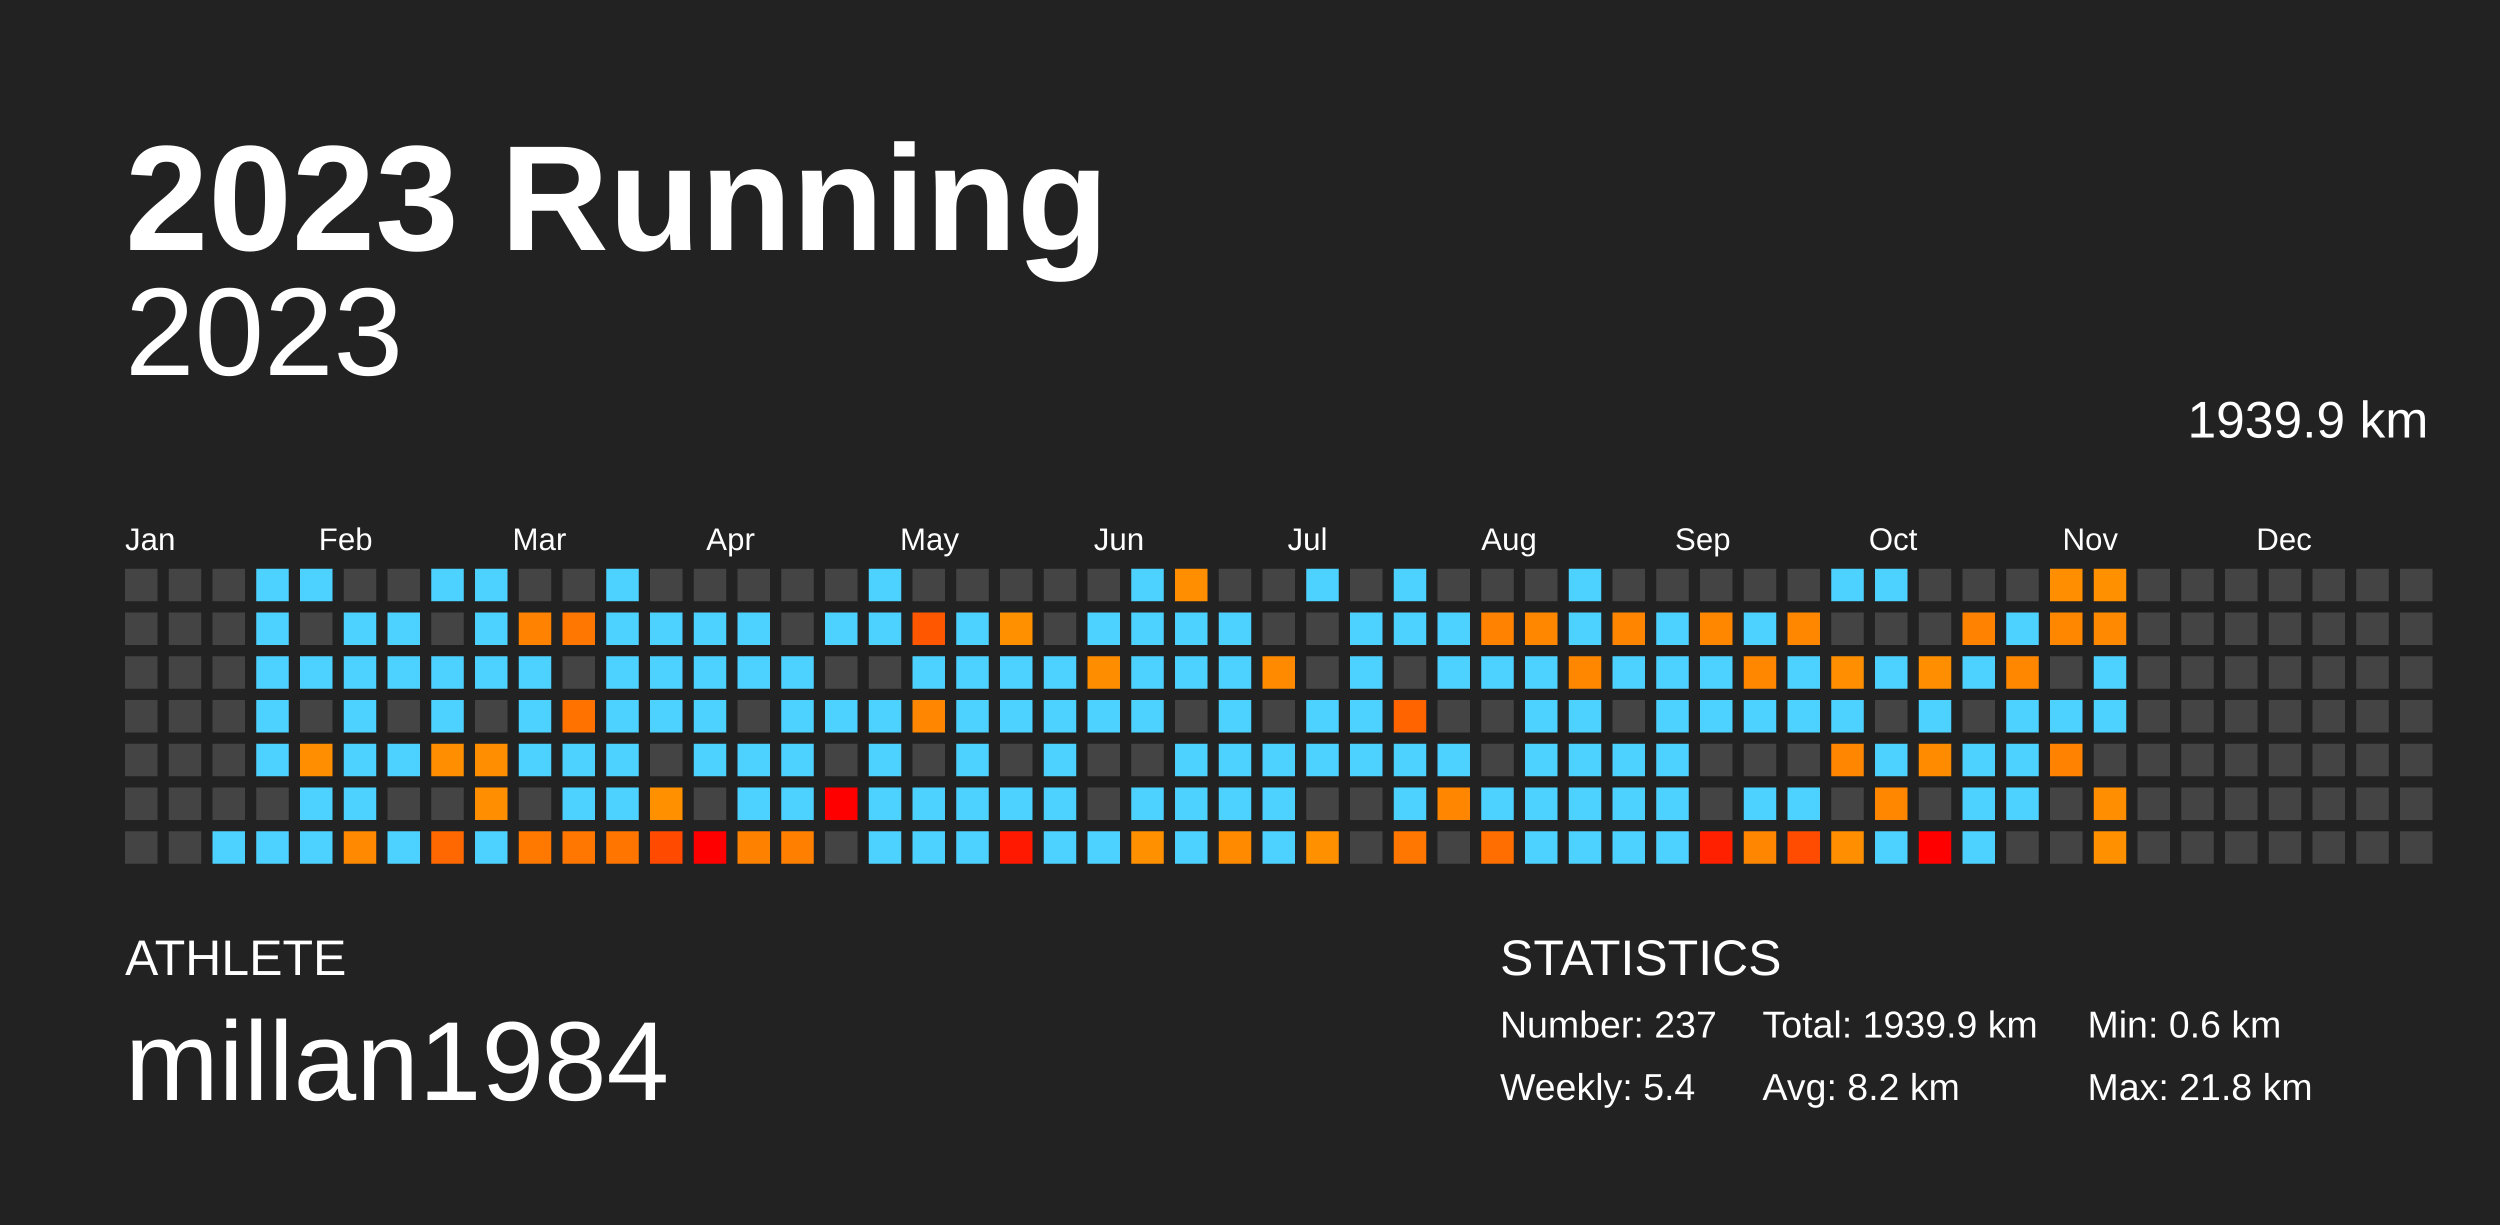
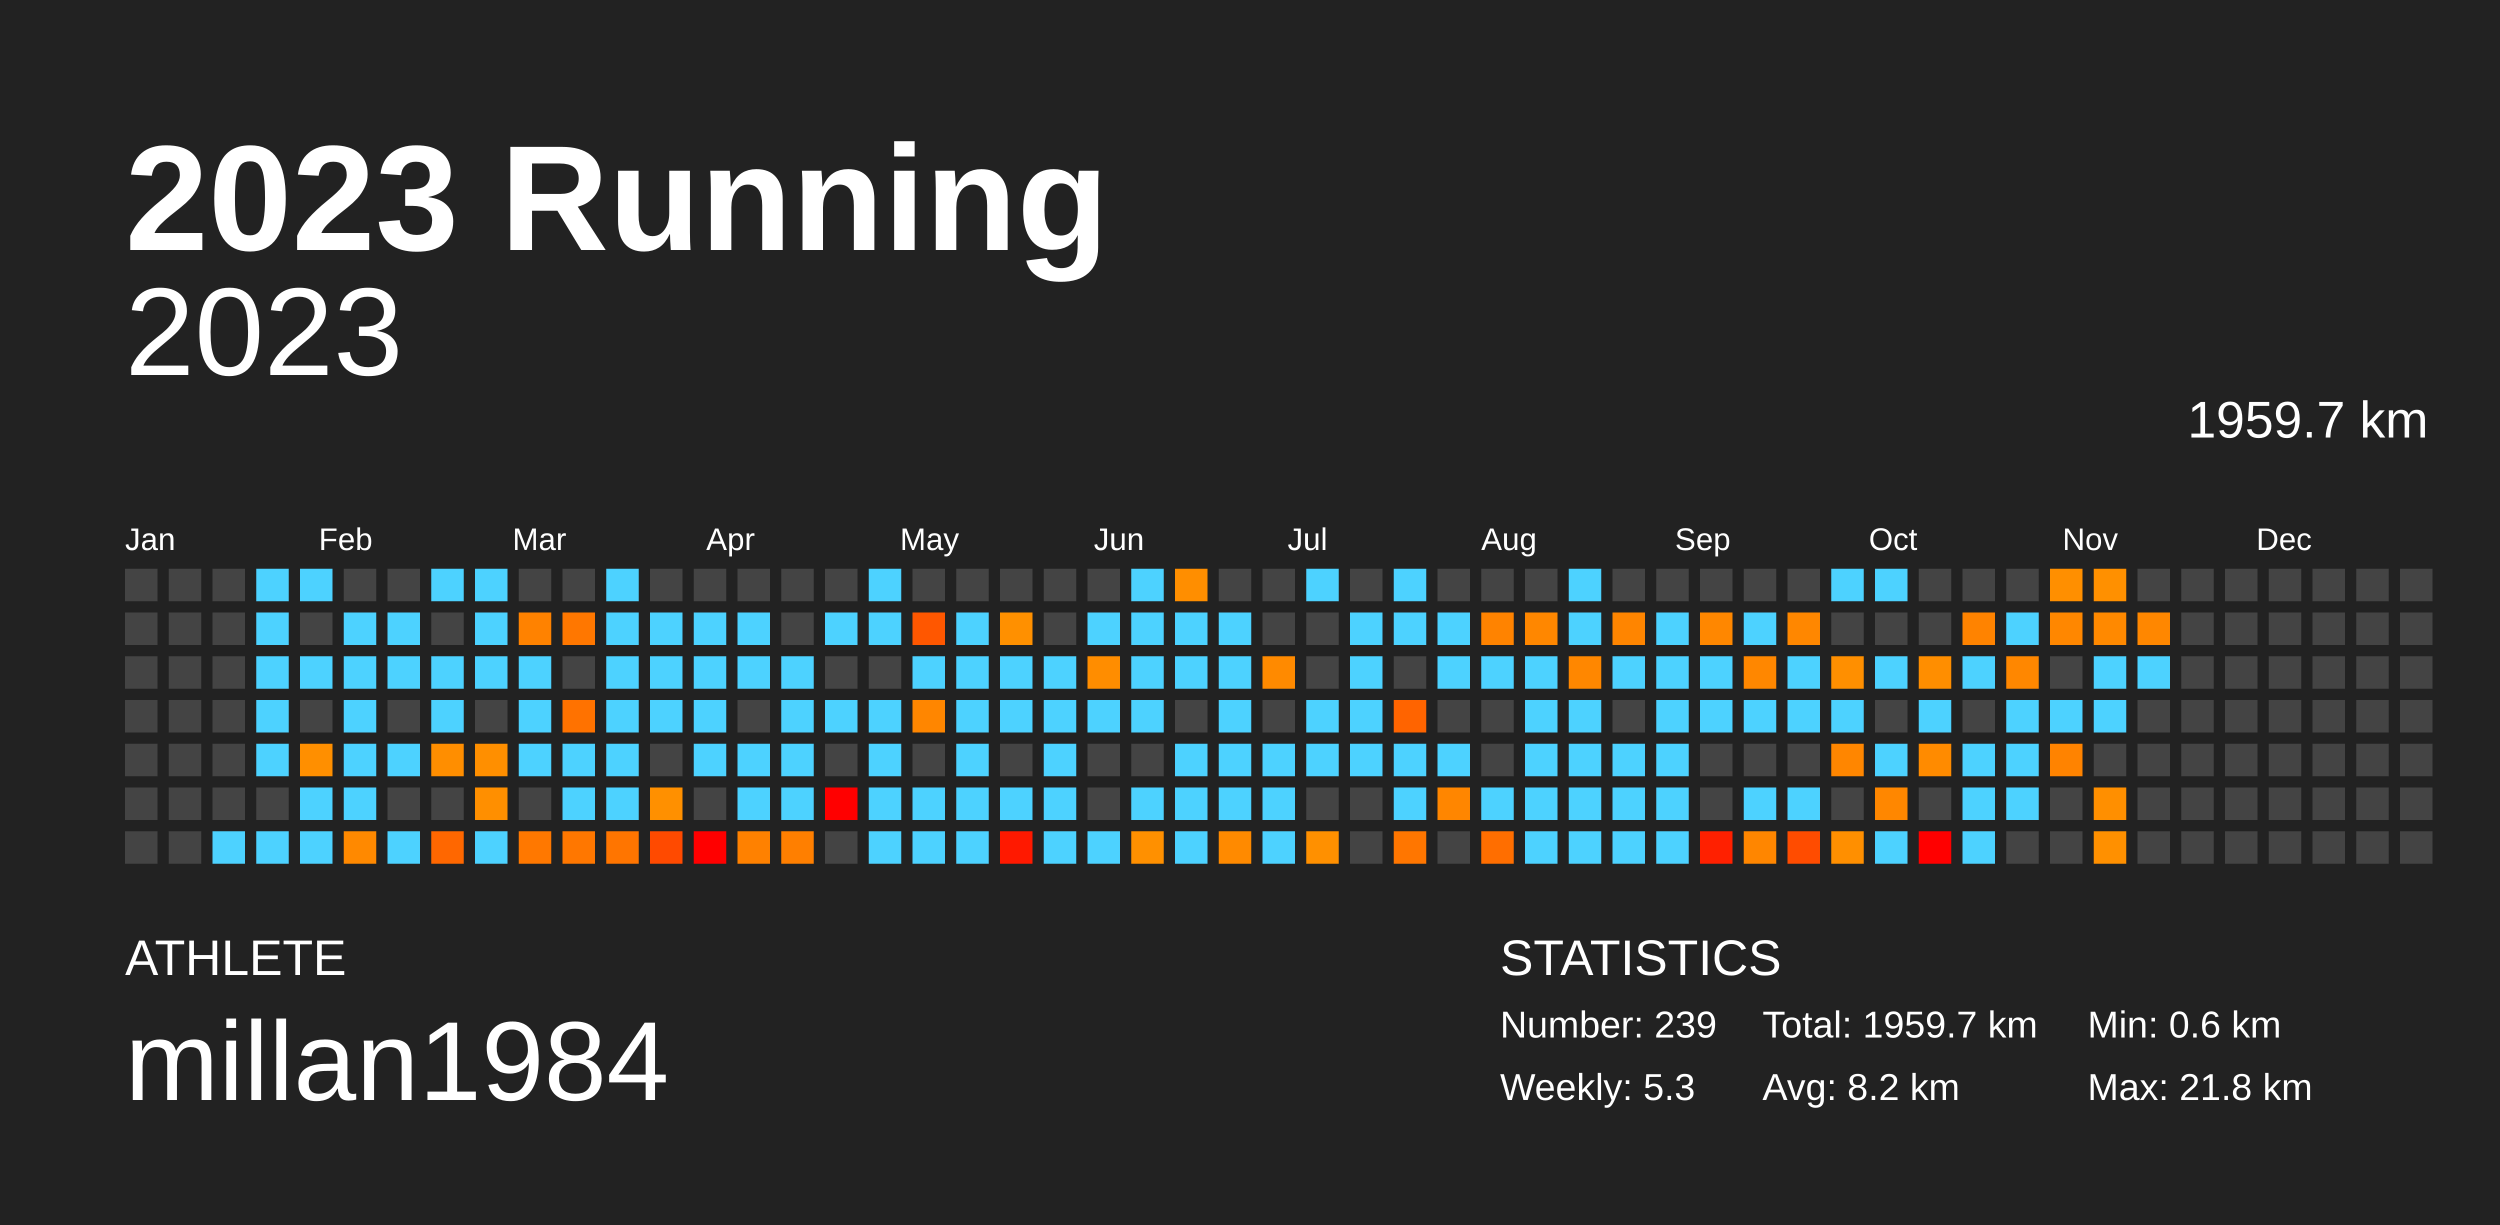
<svg xmlns="http://www.w3.org/2000/svg" baseProfile="full" height="98mm" version="1.1" viewBox="0,0,200,98" width="200mm">
  <defs />
  <rect fill="#222222" height="98" width="200" x="0" y="0" />
  <text fill="#FFFFFF" style="font-size:12px; font-family:Arial; font-weight:bold;" x="10" y="20">2023 Running</text>
  <text fill="#FFFFFF" style="font-size:4px; font-family:Arial" x="10" y="78">ATHLETE</text>
  <text fill="#FFFFFF" style="font-size:9px; font-family:Arial" x="10" y="88">millan1984</text>
  <text fill="#FFFFFF" style="font-size:4px; font-family:Arial" x="120" y="78">STATISTICS</text>
-   <text fill="#FFFFFF" style="font-size:3px; font-family:Arial" x="120" y="83">Number: 237</text>
-   <text fill="#FFFFFF" style="font-size:3px; font-family:Arial" x="120" y="88">Weekly: 5.4</text>
-   <text fill="#FFFFFF" style="font-size:3px; font-family:Arial" x="141" y="83">Total: 1939.9 km</text>
+   <text fill="#FFFFFF" style="font-size:3px; font-family:Arial" x="120" y="83">Number: 239</text>
+   <text fill="#FFFFFF" style="font-size:3px; font-family:Arial" x="120" y="88">Weekly: 5.3</text>
+   <text fill="#FFFFFF" style="font-size:3px; font-family:Arial" x="141" y="83">Total: 1959.7 km</text>
  <text fill="#FFFFFF" style="font-size:3px; font-family:Arial" x="141" y="88">Avg: 8.2 km</text>
  <text fill="#FFFFFF" style="font-size:3px; font-family:Arial" x="167" y="83">Min: 0.6 km</text>
  <text fill="#FFFFFF" style="font-size:3px; font-family:Arial" x="167" y="88">Max: 21.8 km</text>
  <text alignment-baseline="hanging" fill="#FFFFFF" style="font-size:10.0px; font-family:Arial;" x="10" y="30">2023</text>
-   <text alignment-baseline="hanging" fill="#FFFFFF" style="font-size:4.125px; font-family:Arial;" x="175" y="35">1939.9 km</text>
+   <text alignment-baseline="hanging" fill="#FFFFFF" style="font-size:4.125px; font-family:Arial;" x="175" y="35">1959.7 km</text>
  <text fill="#FFFFFF" style="font-size:2.5px; font-family:Arial" x="10.0" y="44">Jan</text>
  <text fill="#FFFFFF" style="font-size:2.5px; font-family:Arial" x="25.5" y="44">Feb</text>
  <text fill="#FFFFFF" style="font-size:2.5px; font-family:Arial" x="41.0" y="44">Mar</text>
  <text fill="#FFFFFF" style="font-size:2.5px; font-family:Arial" x="56.5" y="44">Apr</text>
  <text fill="#FFFFFF" style="font-size:2.5px; font-family:Arial" x="72.0" y="44">May</text>
  <text fill="#FFFFFF" style="font-size:2.5px; font-family:Arial" x="87.5" y="44">Jun</text>
  <text fill="#FFFFFF" style="font-size:2.5px; font-family:Arial" x="103.0" y="44">Jul</text>
  <text fill="#FFFFFF" style="font-size:2.5px; font-family:Arial" x="118.5" y="44">Aug</text>
  <text fill="#FFFFFF" style="font-size:2.5px; font-family:Arial" x="134.0" y="44">Sep</text>
  <text fill="#FFFFFF" style="font-size:2.5px; font-family:Arial" x="149.5" y="44">Oct</text>
  <text fill="#FFFFFF" style="font-size:2.5px; font-family:Arial" x="165.0" y="44">Nov</text>
  <text fill="#FFFFFF" style="font-size:2.5px; font-family:Arial" x="180.5" y="44">Dec</text>
  <rect fill="#444444" height="2.6" width="2.6" x="10.0" y="45.5" />
  <rect fill="#444444" height="2.6" width="2.6" x="10.0" y="49.0" />
  <rect fill="#444444" height="2.6" width="2.6" x="10.0" y="52.5" />
  <rect fill="#444444" height="2.6" width="2.6" x="10.0" y="56.0" />
  <rect fill="#444444" height="2.6" width="2.6" x="10.0" y="59.5" />
  <rect fill="#444444" height="2.6" width="2.6" x="10.0" y="63.0" />
  <rect fill="#444444" height="2.6" width="2.6" x="10.0" y="66.5" />
  <rect fill="#444444" height="2.6" width="2.6" x="13.5" y="45.5" />
  <rect fill="#444444" height="2.6" width="2.6" x="13.5" y="49.0" />
  <rect fill="#444444" height="2.6" width="2.6" x="13.5" y="52.5" />
  <rect fill="#444444" height="2.6" width="2.6" x="13.5" y="56.0" />
  <rect fill="#444444" height="2.6" width="2.6" x="13.5" y="59.5" />
  <rect fill="#444444" height="2.6" width="2.6" x="13.5" y="63.0" />
  <rect fill="#444444" height="2.6" width="2.6" x="13.5" y="66.5" />
  <rect fill="#444444" height="2.6" width="2.6" x="17.0" y="45.5" />
  <rect fill="#444444" height="2.6" width="2.6" x="17.0" y="49.0" />
  <rect fill="#444444" height="2.6" width="2.6" x="17.0" y="52.5" />
  <rect fill="#444444" height="2.6" width="2.6" x="17.0" y="56.0" />
  <rect fill="#444444" height="2.6" width="2.6" x="17.0" y="59.5" />
  <rect fill="#444444" height="2.6" width="2.6" x="17.0" y="63.0" />
  <rect fill="#4dd2ff" height="2.6" width="2.6" x="17.0" y="66.5" />
  <rect fill="#4dd2ff" height="2.6" width="2.6" x="20.5" y="45.5" />
  <rect fill="#4dd2ff" height="2.6" width="2.6" x="20.5" y="49.0" />
  <rect fill="#4dd2ff" height="2.6" width="2.6" x="20.5" y="52.5" />
  <rect fill="#4dd2ff" height="2.6" width="2.6" x="20.5" y="56.0" />
  <rect fill="#4dd2ff" height="2.6" width="2.6" x="20.5" y="59.5" />
  <rect fill="#444444" height="2.6" width="2.6" x="20.5" y="63.0" />
  <rect fill="#4dd2ff" height="2.6" width="2.6" x="20.5" y="66.5" />
  <rect fill="#4dd2ff" height="2.6" width="2.6" x="24.0" y="45.5" />
  <rect fill="#444444" height="2.6" width="2.6" x="24.0" y="49.0" />
  <rect fill="#4dd2ff" height="2.6" width="2.6" x="24.0" y="52.5" />
  <rect fill="#444444" height="2.6" width="2.6" x="24.0" y="56.0" />
  <rect fill="#ff8f00" height="2.6" width="2.6" x="24.0" y="59.5" />
  <rect fill="#4dd2ff" height="2.6" width="2.6" x="24.0" y="63.0" />
  <rect fill="#4dd2ff" height="2.6" width="2.6" x="24.0" y="66.5" />
  <rect fill="#444444" height="2.6" width="2.6" x="27.5" y="45.5" />
  <rect fill="#4dd2ff" height="2.6" width="2.6" x="27.5" y="49.0" />
  <rect fill="#4dd2ff" height="2.6" width="2.6" x="27.5" y="52.5" />
  <rect fill="#4dd2ff" height="2.6" width="2.6" x="27.5" y="56.0" />
  <rect fill="#4dd2ff" height="2.6" width="2.6" x="27.5" y="59.5" />
  <rect fill="#4dd2ff" height="2.6" width="2.6" x="27.5" y="63.0" />
  <rect fill="#ff8900" height="2.6" width="2.6" x="27.5" y="66.5" />
  <rect fill="#444444" height="2.6" width="2.6" x="31.0" y="45.5" />
  <rect fill="#4dd2ff" height="2.6" width="2.6" x="31.0" y="49.0" />
  <rect fill="#4dd2ff" height="2.6" width="2.6" x="31.0" y="52.5" />
  <rect fill="#444444" height="2.6" width="2.6" x="31.0" y="56.0" />
  <rect fill="#4dd2ff" height="2.6" width="2.6" x="31.0" y="59.5" />
  <rect fill="#444444" height="2.6" width="2.6" x="31.0" y="63.0" />
  <rect fill="#4dd2ff" height="2.6" width="2.6" x="31.0" y="66.5" />
  <rect fill="#4dd2ff" height="2.6" width="2.6" x="34.5" y="45.5" />
  <rect fill="#444444" height="2.6" width="2.6" x="34.5" y="49.0" />
  <rect fill="#4dd2ff" height="2.6" width="2.6" x="34.5" y="52.5" />
  <rect fill="#4dd2ff" height="2.6" width="2.6" x="34.5" y="56.0" />
  <rect fill="#ff8e00" height="2.6" width="2.6" x="34.5" y="59.5" />
  <rect fill="#444444" height="2.6" width="2.6" x="34.5" y="63.0" />
  <rect fill="#ff6700" height="2.6" width="2.6" x="34.5" y="66.5" />
  <rect fill="#4dd2ff" height="2.6" width="2.6" x="38.0" y="45.5" />
  <rect fill="#4dd2ff" height="2.6" width="2.6" x="38.0" y="49.0" />
  <rect fill="#4dd2ff" height="2.6" width="2.6" x="38.0" y="52.5" />
  <rect fill="#444444" height="2.6" width="2.6" x="38.0" y="56.0" />
  <rect fill="#ff8f00" height="2.6" width="2.6" x="38.0" y="59.5" />
  <rect fill="#ff8f00" height="2.6" width="2.6" x="38.0" y="63.0" />
  <rect fill="#4dd2ff" height="2.6" width="2.6" x="38.0" y="66.5" />
  <rect fill="#444444" height="2.6" width="2.6" x="41.5" y="45.5" />
  <rect fill="#ff8200" height="2.6" width="2.6" x="41.5" y="49.0" />
  <rect fill="#4dd2ff" height="2.6" width="2.6" x="41.5" y="52.5" />
  <rect fill="#4dd2ff" height="2.6" width="2.6" x="41.5" y="56.0" />
  <rect fill="#4dd2ff" height="2.6" width="2.6" x="41.5" y="59.5" />
  <rect fill="#444444" height="2.6" width="2.6" x="41.5" y="63.0" />
  <rect fill="#ff7800" height="2.6" width="2.6" x="41.5" y="66.5" />
  <rect fill="#444444" height="2.6" width="2.6" x="45.0" y="45.5" />
  <rect fill="#ff7700" height="2.6" width="2.6" x="45.0" y="49.0" />
  <rect fill="#444444" height="2.6" width="2.6" x="45.0" y="52.5" />
  <rect fill="#ff7200" height="2.6" width="2.6" x="45.0" y="56.0" />
  <rect fill="#4dd2ff" height="2.6" width="2.6" x="45.0" y="59.5" />
  <rect fill="#4dd2ff" height="2.6" width="2.6" x="45.0" y="63.0" />
  <rect fill="#ff7700" height="2.6" width="2.6" x="45.0" y="66.5" />
  <rect fill="#4dd2ff" height="2.6" width="2.6" x="48.5" y="45.5" />
  <rect fill="#4dd2ff" height="2.6" width="2.6" x="48.5" y="49.0" />
  <rect fill="#4dd2ff" height="2.6" width="2.6" x="48.5" y="52.5" />
  <rect fill="#4dd2ff" height="2.6" width="2.6" x="48.5" y="56.0" />
  <rect fill="#4dd2ff" height="2.6" width="2.6" x="48.5" y="59.5" />
  <rect fill="#4dd2ff" height="2.6" width="2.6" x="48.5" y="63.0" />
  <rect fill="#ff7500" height="2.6" width="2.6" x="48.5" y="66.5" />
  <rect fill="#444444" height="2.6" width="2.6" x="52.0" y="45.5" />
  <rect fill="#4dd2ff" height="2.6" width="2.6" x="52.0" y="49.0" />
  <rect fill="#4dd2ff" height="2.6" width="2.6" x="52.0" y="52.5" />
  <rect fill="#4dd2ff" height="2.6" width="2.6" x="52.0" y="56.0" />
  <rect fill="#444444" height="2.6" width="2.6" x="52.0" y="59.5" />
  <rect fill="#ff9000" height="2.6" width="2.6" x="52.0" y="63.0" />
  <rect fill="#ff4a00" height="2.6" width="2.6" x="52.0" y="66.5" />
  <rect fill="#444444" height="2.6" width="2.6" x="55.5" y="45.5" />
  <rect fill="#4dd2ff" height="2.6" width="2.6" x="55.5" y="49.0" />
  <rect fill="#4dd2ff" height="2.6" width="2.6" x="55.5" y="52.5" />
  <rect fill="#4dd2ff" height="2.6" width="2.6" x="55.5" y="56.0" />
  <rect fill="#4dd2ff" height="2.6" width="2.6" x="55.5" y="59.5" />
  <rect fill="#444444" height="2.6" width="2.6" x="55.5" y="63.0" />
  <rect fill="red" height="2.6" width="2.6" x="55.5" y="66.5" />
  <rect fill="#444444" height="2.6" width="2.6" x="59.0" y="45.5" />
  <rect fill="#4dd2ff" height="2.6" width="2.6" x="59.0" y="49.0" />
  <rect fill="#4dd2ff" height="2.6" width="2.6" x="59.0" y="52.5" />
  <rect fill="#444444" height="2.6" width="2.6" x="59.0" y="56.0" />
  <rect fill="#4dd2ff" height="2.6" width="2.6" x="59.0" y="59.5" />
  <rect fill="#4dd2ff" height="2.6" width="2.6" x="59.0" y="63.0" />
  <rect fill="#ff8100" height="2.6" width="2.6" x="59.0" y="66.5" />
  <rect fill="#444444" height="2.6" width="2.6" x="62.5" y="45.5" />
  <rect fill="#444444" height="2.6" width="2.6" x="62.5" y="49.0" />
  <rect fill="#4dd2ff" height="2.6" width="2.6" x="62.5" y="52.5" />
  <rect fill="#4dd2ff" height="2.6" width="2.6" x="62.5" y="56.0" />
  <rect fill="#4dd2ff" height="2.6" width="2.6" x="62.5" y="59.5" />
  <rect fill="#4dd2ff" height="2.6" width="2.6" x="62.5" y="63.0" />
  <rect fill="#ff7f00" height="2.6" width="2.6" x="62.5" y="66.5" />
  <rect fill="#444444" height="2.6" width="2.6" x="66.0" y="45.5" />
  <rect fill="#4dd2ff" height="2.6" width="2.6" x="66.0" y="49.0" />
  <rect fill="#444444" height="2.6" width="2.6" x="66.0" y="52.5" />
  <rect fill="#4dd2ff" height="2.6" width="2.6" x="66.0" y="56.0" />
  <rect fill="#444444" height="2.6" width="2.6" x="66.0" y="59.5" />
  <rect fill="red" height="2.6" width="2.6" x="66.0" y="63.0" />
  <rect fill="#444444" height="2.6" width="2.6" x="66.0" y="66.5" />
  <rect fill="#4dd2ff" height="2.6" width="2.6" x="69.5" y="45.5" />
  <rect fill="#4dd2ff" height="2.6" width="2.6" x="69.5" y="49.0" />
  <rect fill="#444444" height="2.6" width="2.6" x="69.5" y="52.5" />
  <rect fill="#4dd2ff" height="2.6" width="2.6" x="69.5" y="56.0" />
  <rect fill="#4dd2ff" height="2.6" width="2.6" x="69.5" y="59.5" />
  <rect fill="#4dd2ff" height="2.6" width="2.6" x="69.5" y="63.0" />
  <rect fill="#4dd2ff" height="2.6" width="2.6" x="69.5" y="66.5" />
  <rect fill="#444444" height="2.6" width="2.6" x="73.0" y="45.5" />
  <rect fill="#ff5700" height="2.6" width="2.6" x="73.0" y="49.0" />
  <rect fill="#4dd2ff" height="2.6" width="2.6" x="73.0" y="52.5" />
  <rect fill="#ff8600" height="2.6" width="2.6" x="73.0" y="56.0" />
  <rect fill="#444444" height="2.6" width="2.6" x="73.0" y="59.5" />
  <rect fill="#4dd2ff" height="2.6" width="2.6" x="73.0" y="63.0" />
  <rect fill="#4dd2ff" height="2.6" width="2.6" x="73.0" y="66.5" />
  <rect fill="#444444" height="2.6" width="2.6" x="76.5" y="45.5" />
  <rect fill="#4dd2ff" height="2.6" width="2.6" x="76.5" y="49.0" />
  <rect fill="#4dd2ff" height="2.6" width="2.6" x="76.5" y="52.5" />
  <rect fill="#4dd2ff" height="2.6" width="2.6" x="76.5" y="56.0" />
  <rect fill="#4dd2ff" height="2.6" width="2.6" x="76.5" y="59.5" />
  <rect fill="#4dd2ff" height="2.6" width="2.6" x="76.5" y="63.0" />
  <rect fill="#4dd2ff" height="2.6" width="2.6" x="76.5" y="66.5" />
  <rect fill="#444444" height="2.6" width="2.6" x="80.0" y="45.5" />
  <rect fill="#ff9000" height="2.6" width="2.6" x="80.0" y="49.0" />
  <rect fill="#4dd2ff" height="2.6" width="2.6" x="80.0" y="52.5" />
  <rect fill="#4dd2ff" height="2.6" width="2.6" x="80.0" y="56.0" />
  <rect fill="#444444" height="2.6" width="2.6" x="80.0" y="59.5" />
  <rect fill="#4dd2ff" height="2.6" width="2.6" x="80.0" y="63.0" />
  <rect fill="#ff1900" height="2.6" width="2.6" x="80.0" y="66.5" />
  <rect fill="#444444" height="2.6" width="2.6" x="83.5" y="45.5" />
  <rect fill="#444444" height="2.6" width="2.6" x="83.5" y="49.0" />
  <rect fill="#4dd2ff" height="2.6" width="2.6" x="83.5" y="52.5" />
  <rect fill="#4dd2ff" height="2.6" width="2.6" x="83.5" y="56.0" />
  <rect fill="#4dd2ff" height="2.6" width="2.6" x="83.5" y="59.5" />
  <rect fill="#4dd2ff" height="2.6" width="2.6" x="83.5" y="63.0" />
  <rect fill="#4dd2ff" height="2.6" width="2.6" x="83.5" y="66.5" />
  <rect fill="#444444" height="2.6" width="2.6" x="87.0" y="45.5" />
  <rect fill="#4dd2ff" height="2.6" width="2.6" x="87.0" y="49.0" />
  <rect fill="#ff8d00" height="2.6" width="2.6" x="87.0" y="52.5" />
  <rect fill="#4dd2ff" height="2.6" width="2.6" x="87.0" y="56.0" />
  <rect fill="#444444" height="2.6" width="2.6" x="87.0" y="59.5" />
  <rect fill="#444444" height="2.6" width="2.6" x="87.0" y="63.0" />
  <rect fill="#4dd2ff" height="2.6" width="2.6" x="87.0" y="66.5" />
  <rect fill="#4dd2ff" height="2.6" width="2.6" x="90.5" y="45.5" />
  <rect fill="#4dd2ff" height="2.6" width="2.6" x="90.5" y="49.0" />
  <rect fill="#4dd2ff" height="2.6" width="2.6" x="90.5" y="52.5" />
  <rect fill="#4dd2ff" height="2.6" width="2.6" x="90.5" y="56.0" />
  <rect fill="#444444" height="2.6" width="2.6" x="90.5" y="59.5" />
  <rect fill="#4dd2ff" height="2.6" width="2.6" x="90.5" y="63.0" />
  <rect fill="#ff9000" height="2.6" width="2.6" x="90.5" y="66.5" />
  <rect fill="#ff8e00" height="2.6" width="2.6" x="94.0" y="45.5" />
  <rect fill="#4dd2ff" height="2.6" width="2.6" x="94.0" y="49.0" />
  <rect fill="#4dd2ff" height="2.6" width="2.6" x="94.0" y="52.5" />
  <rect fill="#444444" height="2.6" width="2.6" x="94.0" y="56.0" />
  <rect fill="#4dd2ff" height="2.6" width="2.6" x="94.0" y="59.5" />
  <rect fill="#4dd2ff" height="2.6" width="2.6" x="94.0" y="63.0" />
  <rect fill="#4dd2ff" height="2.6" width="2.6" x="94.0" y="66.5" />
  <rect fill="#444444" height="2.6" width="2.6" x="97.5" y="45.5" />
  <rect fill="#4dd2ff" height="2.6" width="2.6" x="97.5" y="49.0" />
  <rect fill="#4dd2ff" height="2.6" width="2.6" x="97.5" y="52.5" />
  <rect fill="#4dd2ff" height="2.6" width="2.6" x="97.5" y="56.0" />
  <rect fill="#4dd2ff" height="2.6" width="2.6" x="97.5" y="59.5" />
  <rect fill="#4dd2ff" height="2.6" width="2.6" x="97.5" y="63.0" />
  <rect fill="#ff8a00" height="2.6" width="2.6" x="97.5" y="66.5" />
  <rect fill="#444444" height="2.6" width="2.6" x="101.0" y="45.5" />
  <rect fill="#444444" height="2.6" width="2.6" x="101.0" y="49.0" />
  <rect fill="#ff8a00" height="2.6" width="2.6" x="101.0" y="52.5" />
  <rect fill="#444444" height="2.6" width="2.6" x="101.0" y="56.0" />
  <rect fill="#4dd2ff" height="2.6" width="2.6" x="101.0" y="59.5" />
  <rect fill="#4dd2ff" height="2.6" width="2.6" x="101.0" y="63.0" />
  <rect fill="#4dd2ff" height="2.6" width="2.6" x="101.0" y="66.5" />
  <rect fill="#4dd2ff" height="2.6" width="2.6" x="104.5" y="45.5" />
  <rect fill="#444444" height="2.6" width="2.6" x="104.5" y="49.0" />
  <rect fill="#444444" height="2.6" width="2.6" x="104.5" y="52.5" />
  <rect fill="#4dd2ff" height="2.6" width="2.6" x="104.5" y="56.0" />
  <rect fill="#4dd2ff" height="2.6" width="2.6" x="104.5" y="59.5" />
  <rect fill="#444444" height="2.6" width="2.6" x="104.5" y="63.0" />
  <rect fill="#ff9000" height="2.6" width="2.6" x="104.5" y="66.5" />
  <rect fill="#444444" height="2.6" width="2.6" x="108.0" y="45.5" />
  <rect fill="#4dd2ff" height="2.6" width="2.6" x="108.0" y="49.0" />
  <rect fill="#4dd2ff" height="2.6" width="2.6" x="108.0" y="52.5" />
  <rect fill="#4dd2ff" height="2.6" width="2.6" x="108.0" y="56.0" />
  <rect fill="#4dd2ff" height="2.6" width="2.6" x="108.0" y="59.5" />
  <rect fill="#444444" height="2.6" width="2.6" x="108.0" y="63.0" />
  <rect fill="#444444" height="2.6" width="2.6" x="108.0" y="66.5" />
  <rect fill="#4dd2ff" height="2.6" width="2.6" x="111.5" y="45.5" />
  <rect fill="#4dd2ff" height="2.6" width="2.6" x="111.5" y="49.0" />
  <rect fill="#444444" height="2.6" width="2.6" x="111.5" y="52.5" />
  <rect fill="#ff6400" height="2.6" width="2.6" x="111.5" y="56.0" />
  <rect fill="#4dd2ff" height="2.6" width="2.6" x="111.5" y="59.5" />
  <rect fill="#4dd2ff" height="2.6" width="2.6" x="111.5" y="63.0" />
  <rect fill="#ff7600" height="2.6" width="2.6" x="111.5" y="66.5" />
  <rect fill="#444444" height="2.6" width="2.6" x="115.0" y="45.5" />
  <rect fill="#4dd2ff" height="2.6" width="2.6" x="115.0" y="49.0" />
  <rect fill="#4dd2ff" height="2.6" width="2.6" x="115.0" y="52.5" />
  <rect fill="#444444" height="2.6" width="2.6" x="115.0" y="56.0" />
  <rect fill="#4dd2ff" height="2.6" width="2.6" x="115.0" y="59.5" />
  <rect fill="#ff8600" height="2.6" width="2.6" x="115.0" y="63.0" />
  <rect fill="#444444" height="2.6" width="2.6" x="115.0" y="66.5" />
  <rect fill="#444444" height="2.6" width="2.6" x="118.5" y="45.5" />
  <rect fill="#ff8300" height="2.6" width="2.6" x="118.5" y="49.0" />
  <rect fill="#4dd2ff" height="2.6" width="2.6" x="118.5" y="52.5" />
  <rect fill="#444444" height="2.6" width="2.6" x="118.5" y="56.0" />
  <rect fill="#444444" height="2.6" width="2.6" x="118.5" y="59.5" />
  <rect fill="#4dd2ff" height="2.6" width="2.6" x="118.5" y="63.0" />
  <rect fill="#ff6e00" height="2.6" width="2.6" x="118.5" y="66.5" />
  <rect fill="#444444" height="2.6" width="2.6" x="122.0" y="45.5" />
  <rect fill="#ff8700" height="2.6" width="2.6" x="122.0" y="49.0" />
  <rect fill="#4dd2ff" height="2.6" width="2.6" x="122.0" y="52.5" />
  <rect fill="#4dd2ff" height="2.6" width="2.6" x="122.0" y="56.0" />
  <rect fill="#4dd2ff" height="2.6" width="2.6" x="122.0" y="59.5" />
  <rect fill="#4dd2ff" height="2.6" width="2.6" x="122.0" y="63.0" />
  <rect fill="#4dd2ff" height="2.6" width="2.6" x="122.0" y="66.5" />
  <rect fill="#4dd2ff" height="2.6" width="2.6" x="125.5" y="45.5" />
  <rect fill="#4dd2ff" height="2.6" width="2.6" x="125.5" y="49.0" />
  <rect fill="#ff8700" height="2.6" width="2.6" x="125.5" y="52.5" />
  <rect fill="#4dd2ff" height="2.6" width="2.6" x="125.5" y="56.0" />
  <rect fill="#4dd2ff" height="2.6" width="2.6" x="125.5" y="59.5" />
  <rect fill="#4dd2ff" height="2.6" width="2.6" x="125.5" y="63.0" />
  <rect fill="#4dd2ff" height="2.6" width="2.6" x="125.5" y="66.5" />
  <rect fill="#444444" height="2.6" width="2.6" x="129.0" y="45.5" />
  <rect fill="#ff8500" height="2.6" width="2.6" x="129.0" y="49.0" />
  <rect fill="#4dd2ff" height="2.6" width="2.6" x="129.0" y="52.5" />
  <rect fill="#444444" height="2.6" width="2.6" x="129.0" y="56.0" />
  <rect fill="#4dd2ff" height="2.6" width="2.6" x="129.0" y="59.5" />
  <rect fill="#4dd2ff" height="2.6" width="2.6" x="129.0" y="63.0" />
  <rect fill="#4dd2ff" height="2.6" width="2.6" x="129.0" y="66.5" />
  <rect fill="#444444" height="2.6" width="2.6" x="132.5" y="45.5" />
  <rect fill="#4dd2ff" height="2.6" width="2.6" x="132.5" y="49.0" />
  <rect fill="#4dd2ff" height="2.6" width="2.6" x="132.5" y="52.5" />
  <rect fill="#4dd2ff" height="2.6" width="2.6" x="132.5" y="56.0" />
  <rect fill="#4dd2ff" height="2.6" width="2.6" x="132.5" y="59.5" />
  <rect fill="#4dd2ff" height="2.6" width="2.6" x="132.5" y="63.0" />
  <rect fill="#4dd2ff" height="2.6" width="2.6" x="132.5" y="66.5" />
  <rect fill="#444444" height="2.6" width="2.6" x="136.0" y="45.5" />
  <rect fill="#ff8700" height="2.6" width="2.6" x="136.0" y="49.0" />
  <rect fill="#4dd2ff" height="2.6" width="2.6" x="136.0" y="52.5" />
  <rect fill="#4dd2ff" height="2.6" width="2.6" x="136.0" y="56.0" />
  <rect fill="#444444" height="2.6" width="2.6" x="136.0" y="59.5" />
  <rect fill="#444444" height="2.6" width="2.6" x="136.0" y="63.0" />
  <rect fill="#ff2000" height="2.6" width="2.6" x="136.0" y="66.5" />
  <rect fill="#444444" height="2.6" width="2.6" x="139.5" y="45.5" />
  <rect fill="#4dd2ff" height="2.6" width="2.6" x="139.5" y="49.0" />
  <rect fill="#ff8700" height="2.6" width="2.6" x="139.5" y="52.5" />
  <rect fill="#4dd2ff" height="2.6" width="2.6" x="139.5" y="56.0" />
  <rect fill="#444444" height="2.6" width="2.6" x="139.5" y="59.5" />
  <rect fill="#4dd2ff" height="2.6" width="2.6" x="139.5" y="63.0" />
  <rect fill="#ff8600" height="2.6" width="2.6" x="139.5" y="66.5" />
  <rect fill="#444444" height="2.6" width="2.6" x="143.0" y="45.5" />
  <rect fill="#ff8700" height="2.6" width="2.6" x="143.0" y="49.0" />
  <rect fill="#4dd2ff" height="2.6" width="2.6" x="143.0" y="52.5" />
  <rect fill="#4dd2ff" height="2.6" width="2.6" x="143.0" y="56.0" />
  <rect fill="#444444" height="2.6" width="2.6" x="143.0" y="59.5" />
  <rect fill="#4dd2ff" height="2.6" width="2.6" x="143.0" y="63.0" />
  <rect fill="#ff4c00" height="2.6" width="2.6" x="143.0" y="66.5" />
  <rect fill="#4dd2ff" height="2.6" width="2.6" x="146.5" y="45.5" />
  <rect fill="#444444" height="2.6" width="2.6" x="146.5" y="49.0" />
  <rect fill="#ff8f00" height="2.6" width="2.6" x="146.5" y="52.5" />
  <rect fill="#4dd2ff" height="2.6" width="2.6" x="146.5" y="56.0" />
  <rect fill="#ff8600" height="2.6" width="2.6" x="146.5" y="59.5" />
  <rect fill="#444444" height="2.6" width="2.6" x="146.5" y="63.0" />
  <rect fill="#ff8f00" height="2.6" width="2.6" x="146.5" y="66.5" />
  <rect fill="#4dd2ff" height="2.6" width="2.6" x="150.0" y="45.5" />
  <rect fill="#444444" height="2.6" width="2.6" x="150.0" y="49.0" />
  <rect fill="#4dd2ff" height="2.6" width="2.6" x="150.0" y="52.5" />
  <rect fill="#444444" height="2.6" width="2.6" x="150.0" y="56.0" />
  <rect fill="#4dd2ff" height="2.6" width="2.6" x="150.0" y="59.5" />
  <rect fill="#ff8700" height="2.6" width="2.6" x="150.0" y="63.0" />
  <rect fill="#4dd2ff" height="2.6" width="2.6" x="150.0" y="66.5" />
  <rect fill="#444444" height="2.6" width="2.6" x="153.5" y="45.5" />
  <rect fill="#444444" height="2.6" width="2.6" x="153.5" y="49.0" />
  <rect fill="#ff8e00" height="2.6" width="2.6" x="153.5" y="52.5" />
  <rect fill="#4dd2ff" height="2.6" width="2.6" x="153.5" y="56.0" />
  <rect fill="#ff8b00" height="2.6" width="2.6" x="153.5" y="59.5" />
  <rect fill="#444444" height="2.6" width="2.6" x="153.5" y="63.0" />
  <rect fill="red" height="2.6" width="2.6" x="153.5" y="66.5" />
  <rect fill="#444444" height="2.6" width="2.6" x="157.0" y="45.5" />
  <rect fill="#ff8300" height="2.6" width="2.6" x="157.0" y="49.0" />
  <rect fill="#4dd2ff" height="2.6" width="2.6" x="157.0" y="52.5" />
  <rect fill="#444444" height="2.6" width="2.6" x="157.0" y="56.0" />
  <rect fill="#4dd2ff" height="2.6" width="2.6" x="157.0" y="59.5" />
  <rect fill="#4dd2ff" height="2.6" width="2.6" x="157.0" y="63.0" />
  <rect fill="#4dd2ff" height="2.6" width="2.6" x="157.0" y="66.5" />
  <rect fill="#444444" height="2.6" width="2.6" x="160.5" y="45.5" />
  <rect fill="#4dd2ff" height="2.6" width="2.6" x="160.5" y="49.0" />
  <rect fill="#ff8700" height="2.6" width="2.6" x="160.5" y="52.5" />
  <rect fill="#4dd2ff" height="2.6" width="2.6" x="160.5" y="56.0" />
  <rect fill="#4dd2ff" height="2.6" width="2.6" x="160.5" y="59.5" />
  <rect fill="#4dd2ff" height="2.6" width="2.6" x="160.5" y="63.0" />
  <rect fill="#444444" height="2.6" width="2.6" x="160.5" y="66.5" />
  <rect fill="#ff8f00" height="2.6" width="2.6" x="164.0" y="45.5" />
  <rect fill="#ff8700" height="2.6" width="2.6" x="164.0" y="49.0" />
  <rect fill="#444444" height="2.6" width="2.6" x="164.0" y="52.5" />
  <rect fill="#4dd2ff" height="2.6" width="2.6" x="164.0" y="56.0" />
  <rect fill="#ff8300" height="2.6" width="2.6" x="164.0" y="59.5" />
  <rect fill="#444444" height="2.6" width="2.6" x="164.0" y="63.0" />
  <rect fill="#444444" height="2.6" width="2.6" x="164.0" y="66.5" />
  <rect fill="#ff9000" height="2.6" width="2.6" x="167.5" y="45.5" />
  <rect fill="#ff8900" height="2.6" width="2.6" x="167.5" y="49.0" />
  <rect fill="#4dd2ff" height="2.6" width="2.6" x="167.5" y="52.5" />
  <rect fill="#4dd2ff" height="2.6" width="2.6" x="167.5" y="56.0" />
  <rect fill="#444444" height="2.6" width="2.6" x="167.5" y="59.5" />
  <rect fill="#ff8f00" height="2.6" width="2.6" x="167.5" y="63.0" />
  <rect fill="#ff9000" height="2.6" width="2.6" x="167.5" y="66.5" />
  <rect fill="#444444" height="2.6" width="2.6" x="171.0" y="45.5" />
-   <rect fill="#444444" height="2.6" width="2.6" x="171.0" y="49.0" />
-   <rect fill="#444444" height="2.6" width="2.6" x="171.0" y="52.5" />
+   <rect fill="#ff8700" height="2.6" width="2.6" x="171.0" y="49.0" />
+   <rect fill="#4dd2ff" height="2.6" width="2.6" x="171.0" y="52.5" />
  <rect fill="#444444" height="2.6" width="2.6" x="171.0" y="56.0" />
  <rect fill="#444444" height="2.6" width="2.6" x="171.0" y="59.5" />
  <rect fill="#444444" height="2.6" width="2.6" x="171.0" y="63.0" />
  <rect fill="#444444" height="2.6" width="2.6" x="171.0" y="66.5" />
  <rect fill="#444444" height="2.6" width="2.6" x="174.5" y="45.5" />
  <rect fill="#444444" height="2.6" width="2.6" x="174.5" y="49.0" />
  <rect fill="#444444" height="2.6" width="2.6" x="174.5" y="52.5" />
  <rect fill="#444444" height="2.6" width="2.6" x="174.5" y="56.0" />
  <rect fill="#444444" height="2.6" width="2.6" x="174.5" y="59.5" />
  <rect fill="#444444" height="2.6" width="2.6" x="174.5" y="63.0" />
  <rect fill="#444444" height="2.6" width="2.6" x="174.5" y="66.5" />
  <rect fill="#444444" height="2.6" width="2.6" x="178.0" y="45.5" />
  <rect fill="#444444" height="2.6" width="2.6" x="178.0" y="49.0" />
  <rect fill="#444444" height="2.6" width="2.6" x="178.0" y="52.5" />
  <rect fill="#444444" height="2.6" width="2.6" x="178.0" y="56.0" />
  <rect fill="#444444" height="2.6" width="2.6" x="178.0" y="59.5" />
  <rect fill="#444444" height="2.6" width="2.6" x="178.0" y="63.0" />
  <rect fill="#444444" height="2.6" width="2.6" x="178.0" y="66.5" />
  <rect fill="#444444" height="2.6" width="2.6" x="181.5" y="45.5" />
  <rect fill="#444444" height="2.6" width="2.6" x="181.5" y="49.0" />
  <rect fill="#444444" height="2.6" width="2.6" x="181.5" y="52.5" />
  <rect fill="#444444" height="2.6" width="2.6" x="181.5" y="56.0" />
  <rect fill="#444444" height="2.6" width="2.6" x="181.5" y="59.5" />
  <rect fill="#444444" height="2.6" width="2.6" x="181.5" y="63.0" />
  <rect fill="#444444" height="2.6" width="2.6" x="181.5" y="66.5" />
  <rect fill="#444444" height="2.6" width="2.6" x="185.0" y="45.5" />
  <rect fill="#444444" height="2.6" width="2.6" x="185.0" y="49.0" />
  <rect fill="#444444" height="2.6" width="2.6" x="185.0" y="52.5" />
  <rect fill="#444444" height="2.6" width="2.6" x="185.0" y="56.0" />
  <rect fill="#444444" height="2.6" width="2.6" x="185.0" y="59.5" />
  <rect fill="#444444" height="2.6" width="2.6" x="185.0" y="63.0" />
  <rect fill="#444444" height="2.6" width="2.6" x="185.0" y="66.5" />
  <rect fill="#444444" height="2.6" width="2.6" x="188.5" y="45.5" />
  <rect fill="#444444" height="2.6" width="2.6" x="188.5" y="49.0" />
  <rect fill="#444444" height="2.6" width="2.6" x="188.5" y="52.5" />
  <rect fill="#444444" height="2.6" width="2.6" x="188.5" y="56.0" />
  <rect fill="#444444" height="2.6" width="2.6" x="188.5" y="59.5" />
  <rect fill="#444444" height="2.6" width="2.6" x="188.5" y="63.0" />
  <rect fill="#444444" height="2.6" width="2.6" x="188.5" y="66.5" />
  <rect fill="#444444" height="2.6" width="2.6" x="192.0" y="45.5" />
  <rect fill="#444444" height="2.6" width="2.6" x="192.0" y="49.0" />
  <rect fill="#444444" height="2.6" width="2.6" x="192.0" y="52.5" />
  <rect fill="#444444" height="2.6" width="2.6" x="192.0" y="56.0" />
  <rect fill="#444444" height="2.6" width="2.6" x="192.0" y="59.5" />
  <rect fill="#444444" height="2.6" width="2.6" x="192.0" y="63.0" />
  <rect fill="#444444" height="2.6" width="2.6" x="192.0" y="66.5" />
</svg>
